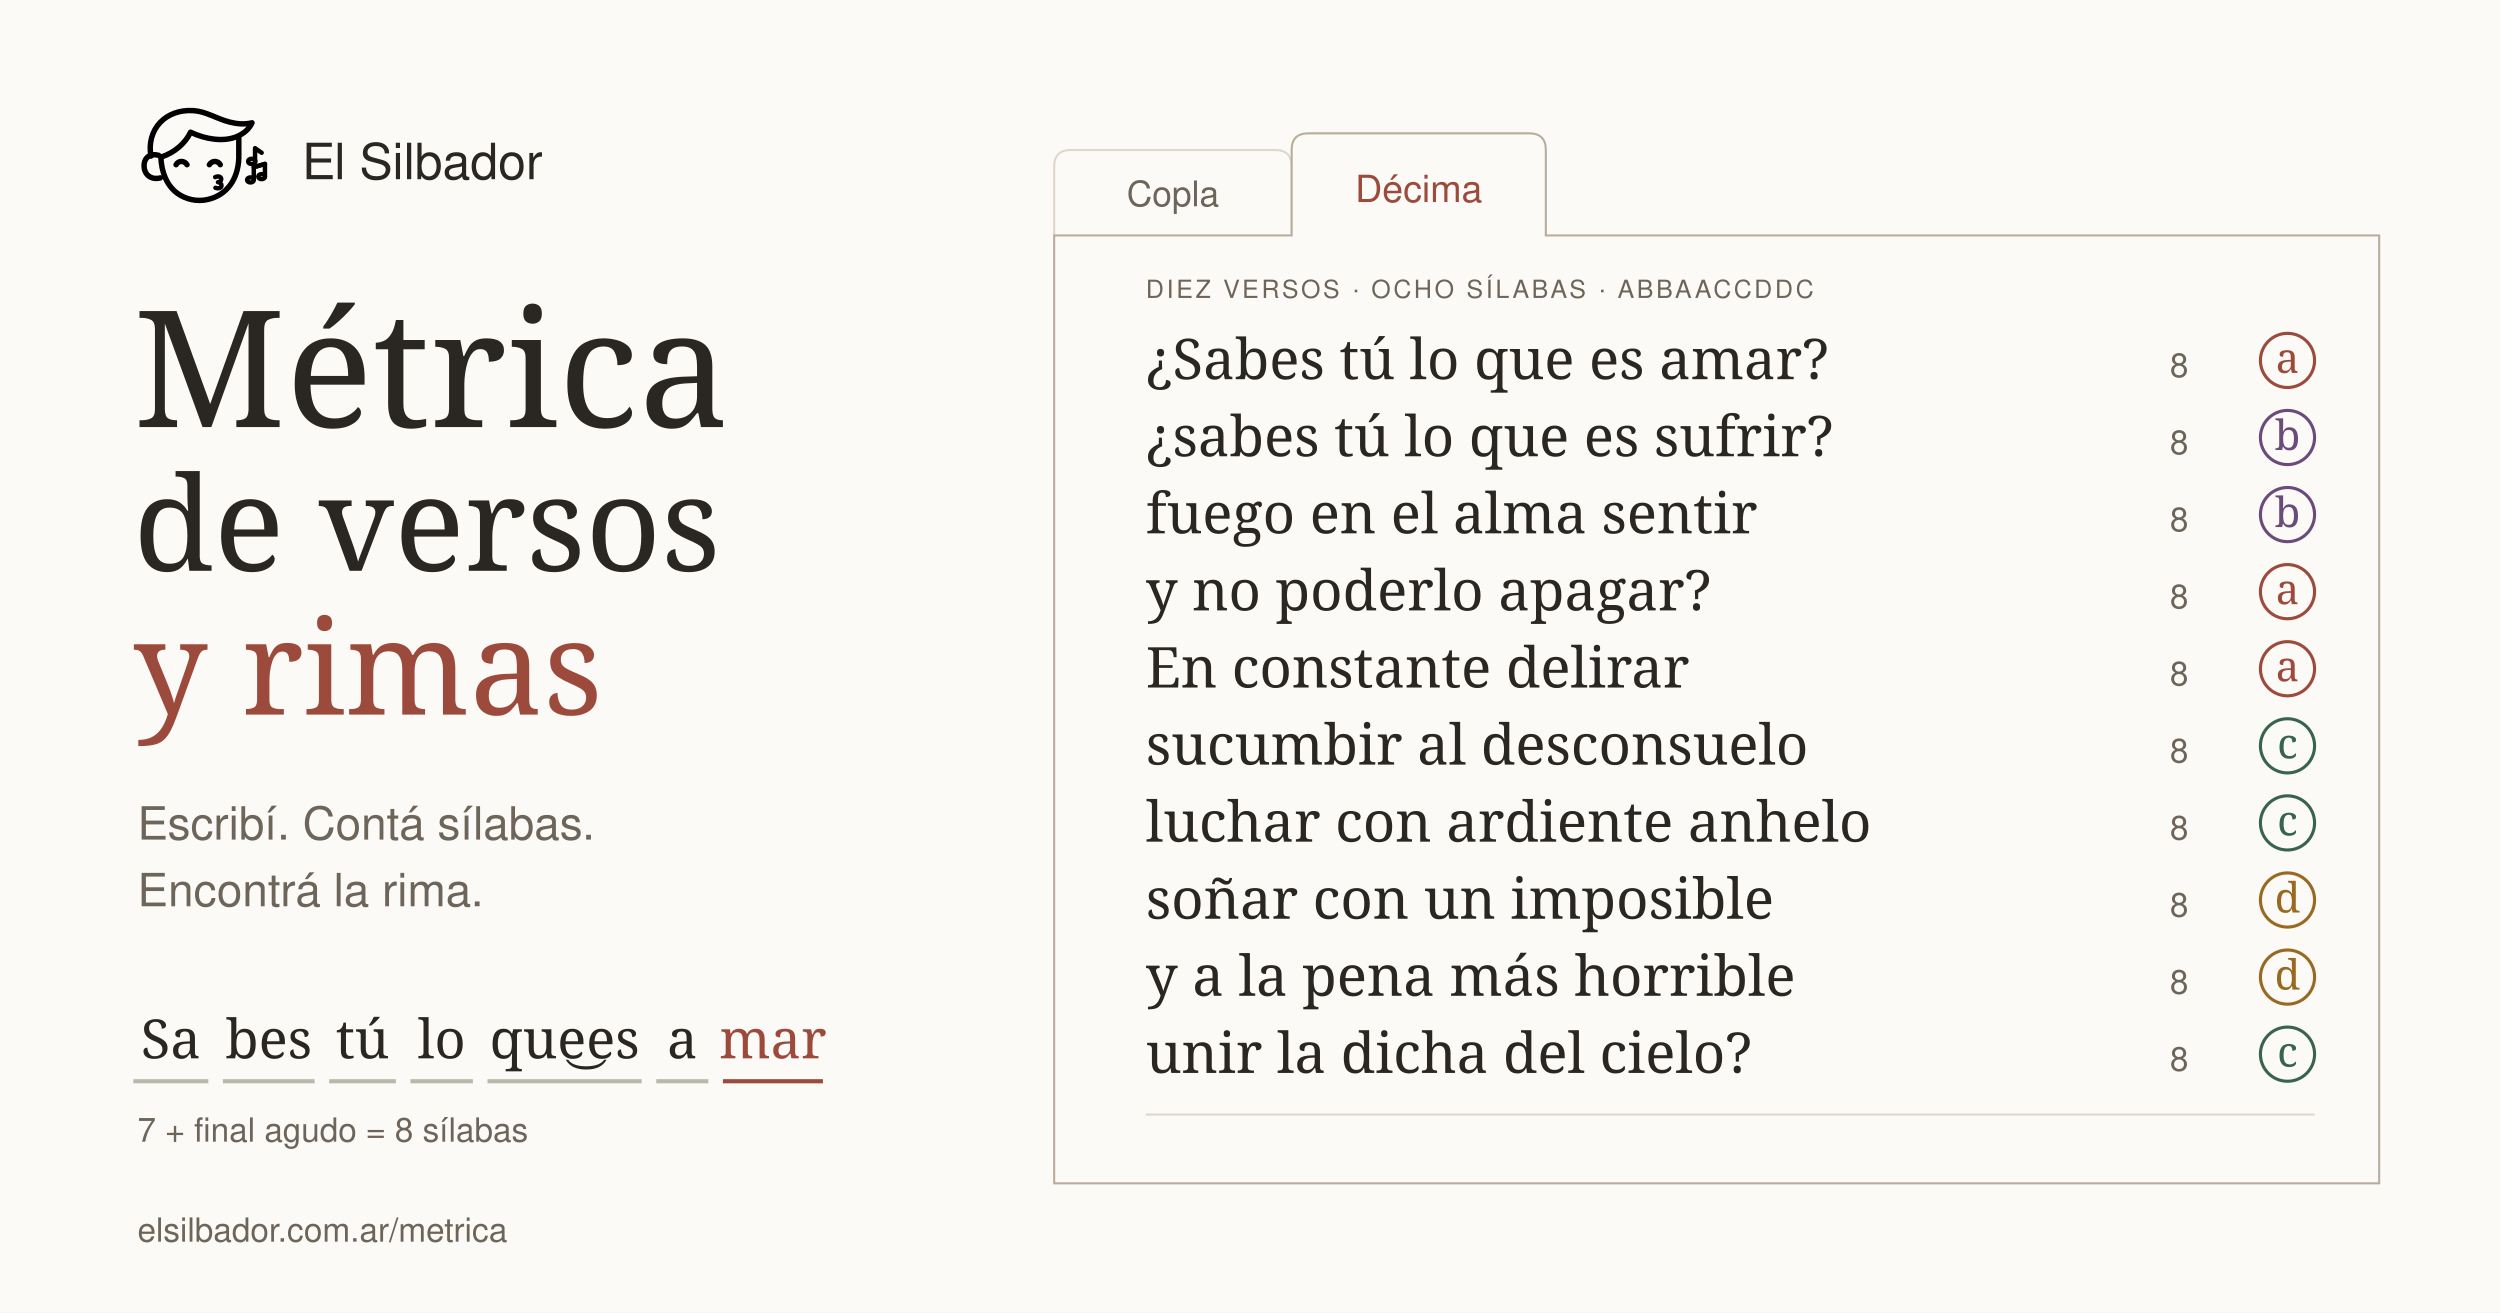
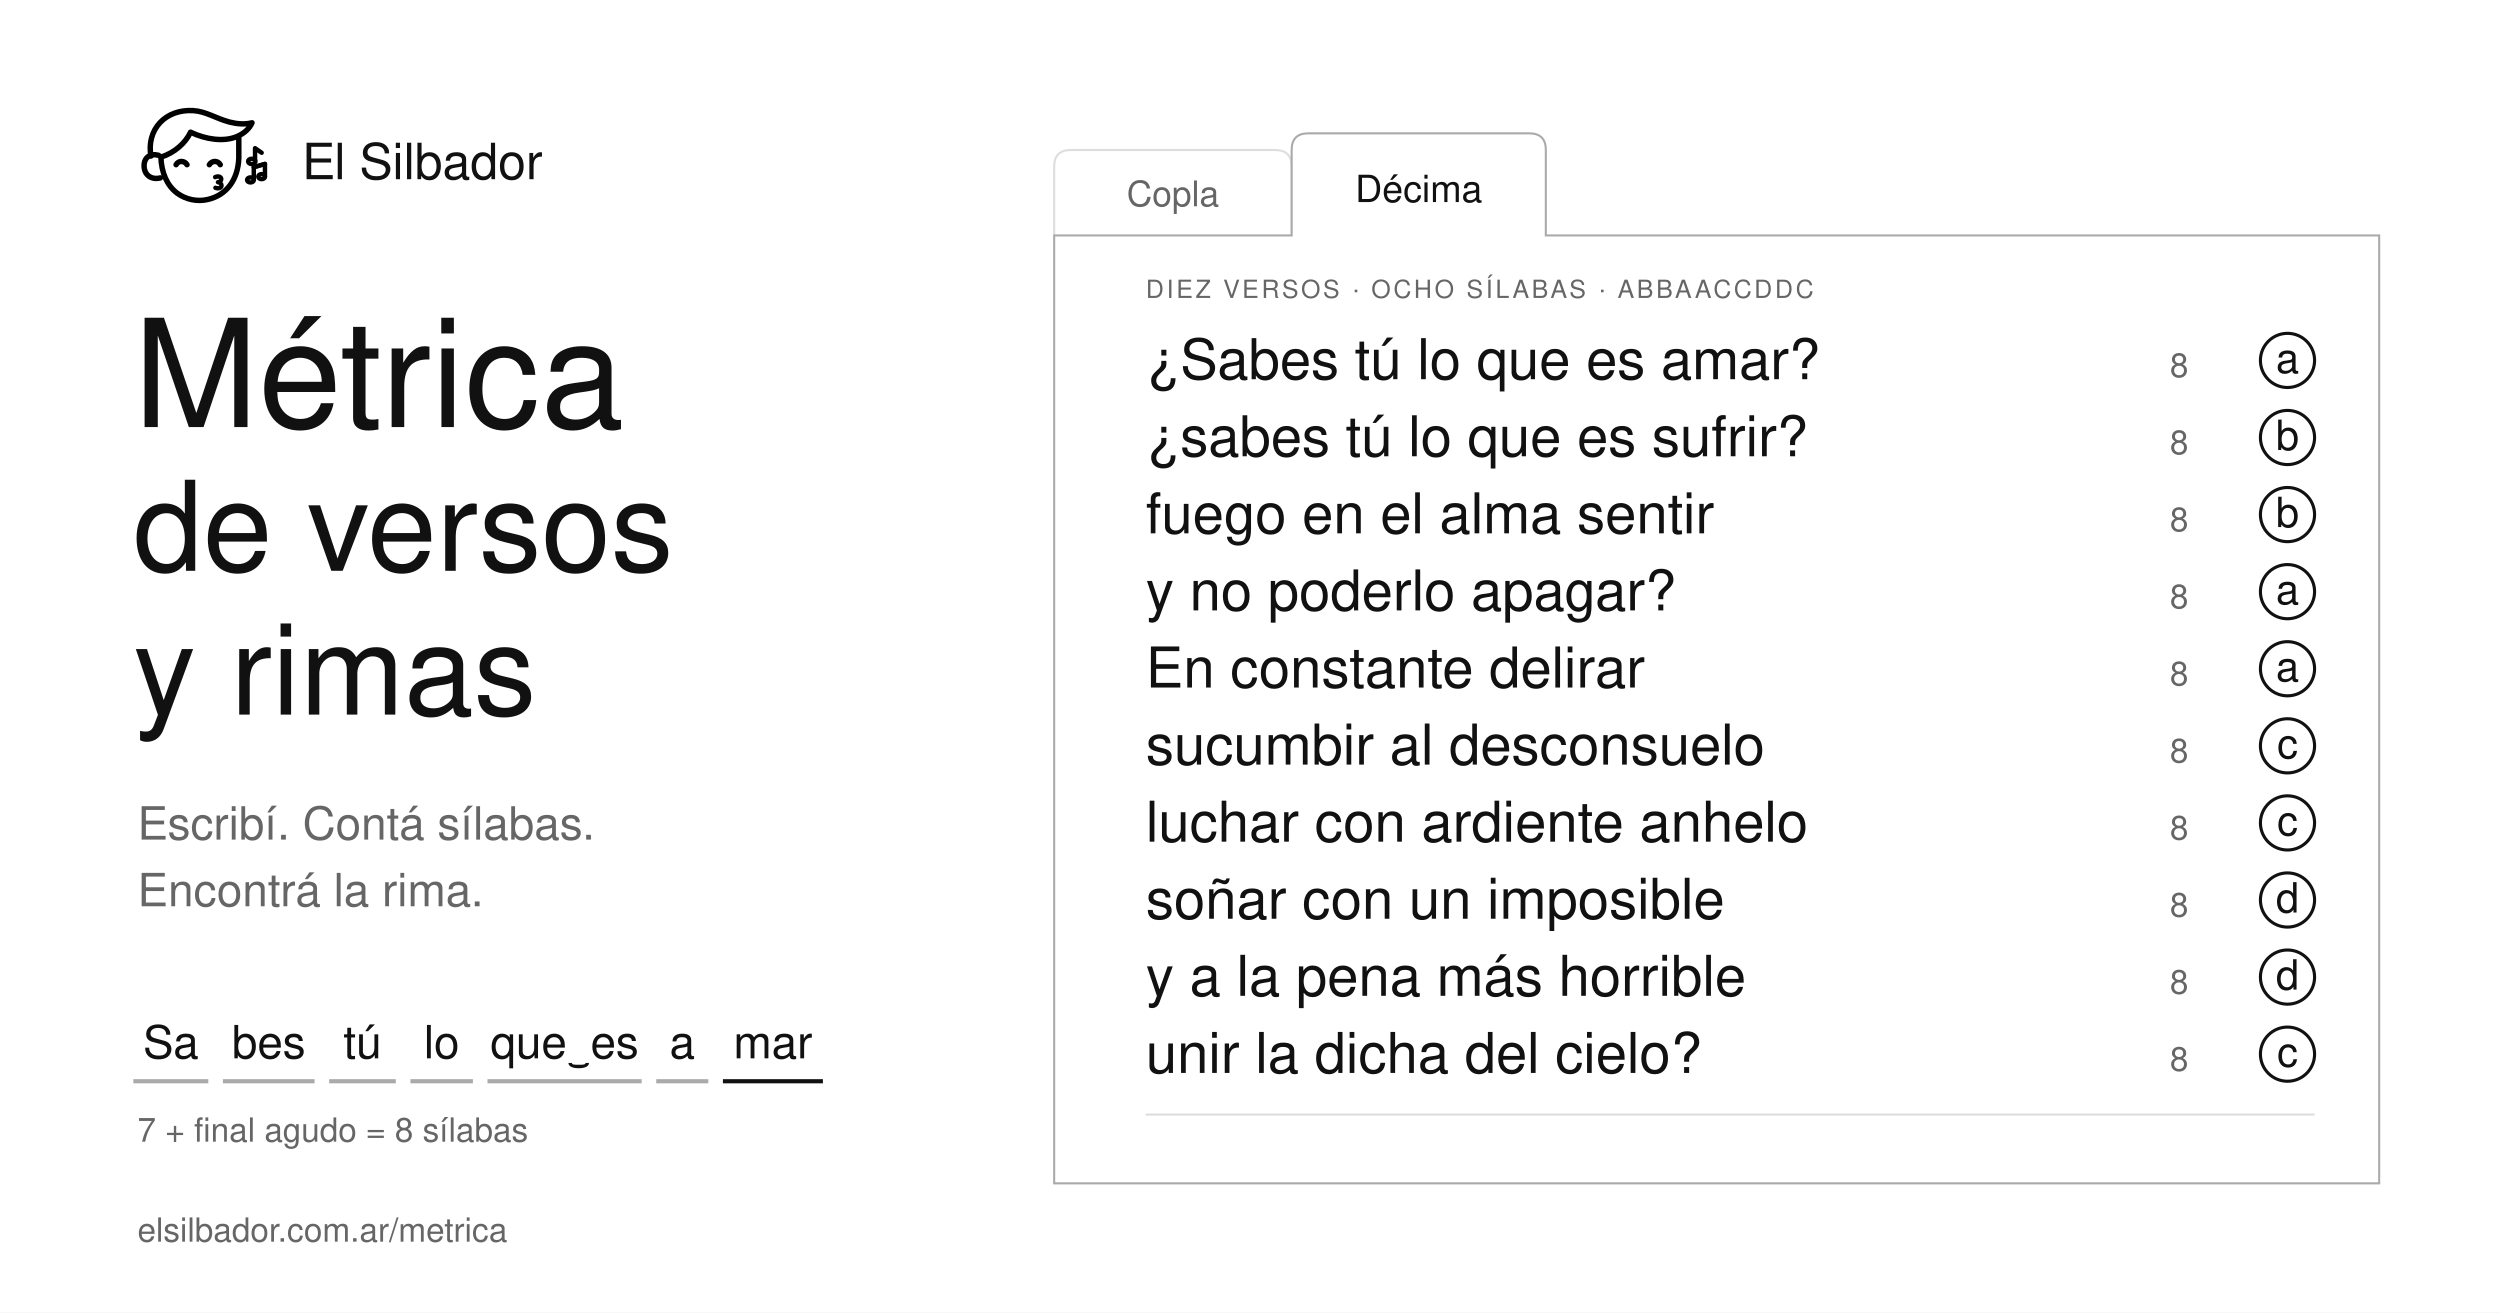
<svg xmlns="http://www.w3.org/2000/svg" width="1200" height="630" viewBox="0 0 1200 630">
  <style>
- text { font-family: Georgia, serif; fill: #2a2622; }
+ text { font-family: Helvetica, Arial, sans-serif; fill: #111111; }
.sans { font-family: Helvetica, Arial, sans-serif; }
.verse { font-size: 27px; }
- .count { font: 16px Helvetica, Arial, sans-serif; fill: #6e655a; text-anchor: middle; }
+ .count { font: 16px Helvetica, Arial, sans-serif; fill: #666666; text-anchor: middle; }
</style>
-   <rect width="1200" height="630" fill="#fbfaf7" />
+   <rect width="1200" height="630" fill="#ffffff" />
  <svg x="56" y="42" width="78" height="78" viewBox="0 0 64 64" aria-hidden="true" focusable="false">
    <g fill="none" stroke="#000" stroke-width="2.15" stroke-linecap="round" stroke-linejoin="round">
      <path d="M13.5 27C12.6 22.2 13.8 17.3 17.1 13.8C20.2 10.5 24.9 8.8 30.1 9.1C35.2 9.4 39.1 12.2 44.4 13.6C47.5 14.4 50.6 14.6 53.3 13.9C52.3 16.2 50.2 18.1 47.4 19.3C42.3 21.5 35.1 20.5 29.1 17.6C27.1 21.9 22.8 25.7 17.5 27.4" />
      <path d="M16.5 26.7C13.2 25.8 10.7 27.6 10.8 31C10.9 34.5 13.7 36.5 17.2 35.6" />
      <path d="M17.4 27.2C17.6 33.5 19.8 38.6 23.8 41.6C27.2 44.1 31.7 45.1 35.9 44.1C43.3 42.4 47.8 36.3 48.1 27.8L48.1 20" />
      <path d="M23.4 30.4C24.3 28.7 26.7 28.7 27.7 30.4" />
      <path d="M36.5 30.4C37.5 28.7 39.9 28.7 40.8 30.4" />
      <path stroke-width="1.75" d="M38.8 35.3C40.1 34.7 41.2 35.2 41.2 36.1C41.2 36.8 40.6 37.2 39.9 37.3C40.7 37.4 41.3 37.9 41.3 38.6C41.3 39.5 40.1 40 38.9 39.5" />
      <g stroke-width="1.75">
        <ellipse cx="53.2" cy="29.1" rx="1.45" ry="1.05" />
        <path d="M54.5 28.6V23.9L57.1 25.7" />
        <ellipse cx="52.7" cy="36.4" rx="1.35" ry="1" />
        <ellipse cx="57.1" cy="35.1" rx="1.35" ry="1" />
        <path d="M54 36V31.4L58.4 30.1V34.7" />
        <path d="M54 31.4L58.4 30.1" />
      </g>
    </g>
  </svg>
  <text x="145" y="86" class="sans" font-size="24">El Silbador</text>
-   <text x="64" y="205" font-size="78">Métrica</text>
-   <text x="64" y="274" font-size="63">de versos</text>
-   <text x="64" y="343" font-size="63" style="fill:#9c4a3c">y rimas</text>
-   <text x="66" y="403" class="sans" font-size="22" style="fill:#6e655a">Escribí. Contá sílabas.</text>
-   <text x="66" y="435" class="sans" font-size="22" style="fill:#6e655a">Encontrá la rima.</text>
-   <text x="82.0" y="508" text-anchor="middle" font-size="26" style="fill:#2a2622">Sa</text>
-   <path d="M64 519h36" stroke="#b6baa9" stroke-width="2" />
-   <text x="129.0" y="508" text-anchor="middle" font-size="26" style="fill:#2a2622">bes</text>
-   <path d="M107 519h44" stroke="#b6baa9" stroke-width="2" />
-   <text x="174.0" y="508" text-anchor="middle" font-size="26" style="fill:#2a2622">tú</text>
-   <path d="M158 519h32" stroke="#b6baa9" stroke-width="2" />
-   <text x="212.0" y="508" text-anchor="middle" font-size="26" style="fill:#2a2622">lo</text>
-   <path d="M197 519h30" stroke="#b6baa9" stroke-width="2" />
-   <text x="271.0" y="508" text-anchor="middle" font-size="26" style="fill:#2a2622">que‿es</text>
-   <path d="M234 519h74" stroke="#b6baa9" stroke-width="2" />
-   <text x="327.5" y="508" text-anchor="middle" font-size="26" style="fill:#2a2622">a</text>
-   <path d="M315 519h25" stroke="#b6baa9" stroke-width="2" />
-   <text x="371.0" y="508" text-anchor="middle" font-size="26" style="fill:#9c4a3c">mar</text>
-   <path d="M347 519h48" stroke="#9c4a3c" stroke-width="2" />
-   <text x="66" y="548" class="sans" font-size="16" style="fill:#6e655a">7 + final agudo = 8 sílabas</text>
-   <text x="66" y="596" class="sans" font-size="16" style="fill:#6e655a">elsilbador.com.ar/metrica</text>
-   <path d="M506 113V80Q506 72 514 72H612Q620 72 620 80V113" fill="none" stroke="#ded7ca" />
-   <text x="563" y="99" text-anchor="middle" class="sans" font-size="17" style="fill:#6e655a">Copla</text>
-   <path d="M620 113V72Q620 64 628 64H734Q742 64 742 72V113H1142V568H506V113Z" fill="#fbfaf7" stroke="#b8ad9c" />
-   <text x="681" y="97" text-anchor="middle" class="sans" font-size="18" style="fill:#9c4a3c">Décima</text>
-   <text x="550" y="143" class="sans" font-size="12" letter-spacing="1.3" style="fill:#6e655a">DIEZ VERSOS · OCHO SÍLABAS · ABBAACCDDC</text>
+   <text x="64" y="205" font-size="72" font-weight="500">Métrica</text>
+   <text x="64" y="274" font-size="60" font-weight="500">de versos</text>
+   <text x="64" y="343" font-size="60" font-weight="500" style="fill:#111111">y rimas</text>
+   <text x="66" y="403" class="sans" font-size="22" style="fill:#666666">Escribí. Contá sílabas.</text>
+   <text x="66" y="435" class="sans" font-size="22" style="fill:#666666">Encontrá la rima.</text>
+   <text x="82.0" y="508" text-anchor="middle" font-size="22" style="fill:#111111">Sa</text>
+   <path d="M64 519h36" stroke="#aaaaaa" stroke-width="2" />
+   <text x="129.0" y="508" text-anchor="middle" font-size="22" style="fill:#111111">bes</text>
+   <path d="M107 519h44" stroke="#aaaaaa" stroke-width="2" />
+   <text x="174.0" y="508" text-anchor="middle" font-size="22" style="fill:#111111">tú</text>
+   <path d="M158 519h32" stroke="#aaaaaa" stroke-width="2" />
+   <text x="212.0" y="508" text-anchor="middle" font-size="22" style="fill:#111111">lo</text>
+   <path d="M197 519h30" stroke="#aaaaaa" stroke-width="2" />
+   <text x="271.0" y="508" text-anchor="middle" font-size="22" style="fill:#111111">que‿es</text>
+   <path d="M234 519h74" stroke="#aaaaaa" stroke-width="2" />
+   <text x="327.5" y="508" text-anchor="middle" font-size="22" style="fill:#111111">a</text>
+   <path d="M315 519h25" stroke="#aaaaaa" stroke-width="2" />
+   <text x="371.0" y="508" text-anchor="middle" font-size="22" style="fill:#111111">mar</text>
+   <path d="M347 519h48" stroke="#111111" stroke-width="2" />
+   <text x="66" y="548" class="sans" font-size="16" style="fill:#666666">7 + final agudo = 8 sílabas</text>
+   <text x="66" y="596" class="sans" font-size="16" style="fill:#666666">elsilbador.com.ar/metrica</text>
+   <path d="M506 113V80Q506 72 514 72H612Q620 72 620 80V113" fill="none" stroke="#dddddd" />
+   <text x="563" y="99" text-anchor="middle" class="sans" font-size="17" style="fill:#666666">Copla</text>
+   <path d="M620 113V72Q620 64 628 64H734Q742 64 742 72V113H1142V568H506V113Z" fill="#ffffff" stroke="#aaaaaa" />
+   <text x="681" y="97" text-anchor="middle" class="sans" font-size="18" style="fill:#111111">Décima</text>
+   <text x="550" y="143" class="sans" font-size="12" letter-spacing="1.3" style="fill:#666666">DIEZ VERSOS · OCHO SÍLABAS · ABBAACCDDC</text>
  <text x="550" y="182" class="verse">¿Sabes tú lo que es amar?</text>
  <text x="1046" y="181" class="count">8</text>
-   <circle cx="1098" cy="173" r="13" fill="none" stroke="#9c4a3c" stroke-width="1.5" />
-   <text x="1098" y="179" text-anchor="middle" font-size="20" style="fill:#9c4a3c">a</text>
+   <circle cx="1098" cy="173" r="13" fill="none" stroke="#111111" stroke-width="1.5" />
+   <text x="1098" y="179" text-anchor="middle" font-size="20" style="fill:#111111">a</text>
  <text x="550" y="219" class="verse">¿sabes tú lo que es sufrir?</text>
  <text x="1046" y="218" class="count">8</text>
-   <circle cx="1098" cy="210" r="13" fill="none" stroke="#6a4b79" stroke-width="1.5" />
-   <text x="1098" y="216" text-anchor="middle" font-size="20" style="fill:#6a4b79">b</text>
+   <circle cx="1098" cy="210" r="13" fill="none" stroke="#111111" stroke-width="1.5" />
+   <text x="1098" y="216" text-anchor="middle" font-size="20" style="fill:#111111">b</text>
  <text x="550" y="256" class="verse">fuego en el alma sentir</text>
  <text x="1046" y="255" class="count">8</text>
-   <circle cx="1098" cy="247" r="13" fill="none" stroke="#6a4b79" stroke-width="1.5" />
-   <text x="1098" y="253" text-anchor="middle" font-size="20" style="fill:#6a4b79">b</text>
+   <circle cx="1098" cy="247" r="13" fill="none" stroke="#111111" stroke-width="1.5" />
+   <text x="1098" y="253" text-anchor="middle" font-size="20" style="fill:#111111">b</text>
  <text x="550" y="293" class="verse">y no poderlo apagar?</text>
  <text x="1046" y="292" class="count">8</text>
-   <circle cx="1098" cy="284" r="13" fill="none" stroke="#9c4a3c" stroke-width="1.5" />
-   <text x="1098" y="290" text-anchor="middle" font-size="20" style="fill:#9c4a3c">a</text>
+   <circle cx="1098" cy="284" r="13" fill="none" stroke="#111111" stroke-width="1.5" />
+   <text x="1098" y="290" text-anchor="middle" font-size="20" style="fill:#111111">a</text>
  <text x="550" y="330" class="verse">En constante delirar</text>
  <text x="1046" y="329" class="count">8</text>
-   <circle cx="1098" cy="321" r="13" fill="none" stroke="#9c4a3c" stroke-width="1.5" />
-   <text x="1098" y="327" text-anchor="middle" font-size="20" style="fill:#9c4a3c">a</text>
+   <circle cx="1098" cy="321" r="13" fill="none" stroke="#111111" stroke-width="1.5" />
+   <text x="1098" y="327" text-anchor="middle" font-size="20" style="fill:#111111">a</text>
  <text x="550" y="367" class="verse">sucumbir al desconsuelo</text>
  <text x="1046" y="366" class="count">8</text>
-   <circle cx="1098" cy="358" r="13" fill="none" stroke="#38634e" stroke-width="1.5" />
-   <text x="1098" y="364" text-anchor="middle" font-size="20" style="fill:#38634e">c</text>
+   <circle cx="1098" cy="358" r="13" fill="none" stroke="#111111" stroke-width="1.5" />
+   <text x="1098" y="364" text-anchor="middle" font-size="20" style="fill:#111111">c</text>
  <text x="550" y="404" class="verse">luchar con ardiente anhelo</text>
  <text x="1046" y="403" class="count">8</text>
-   <circle cx="1098" cy="395" r="13" fill="none" stroke="#38634e" stroke-width="1.5" />
-   <text x="1098" y="401" text-anchor="middle" font-size="20" style="fill:#38634e">c</text>
+   <circle cx="1098" cy="395" r="13" fill="none" stroke="#111111" stroke-width="1.5" />
+   <text x="1098" y="401" text-anchor="middle" font-size="20" style="fill:#111111">c</text>
  <text x="550" y="441" class="verse">soñar con un imposible</text>
  <text x="1046" y="440" class="count">8</text>
-   <circle cx="1098" cy="432" r="13" fill="none" stroke="#986921" stroke-width="1.5" />
-   <text x="1098" y="438" text-anchor="middle" font-size="20" style="fill:#986921">d</text>
+   <circle cx="1098" cy="432" r="13" fill="none" stroke="#111111" stroke-width="1.5" />
+   <text x="1098" y="438" text-anchor="middle" font-size="20" style="fill:#111111">d</text>
  <text x="550" y="478" class="verse">y a la pena más horrible</text>
  <text x="1046" y="477" class="count">8</text>
-   <circle cx="1098" cy="469" r="13" fill="none" stroke="#986921" stroke-width="1.5" />
-   <text x="1098" y="475" text-anchor="middle" font-size="20" style="fill:#986921">d</text>
+   <circle cx="1098" cy="469" r="13" fill="none" stroke="#111111" stroke-width="1.5" />
+   <text x="1098" y="475" text-anchor="middle" font-size="20" style="fill:#111111">d</text>
  <text x="550" y="515" class="verse">unir la dicha del cielo?</text>
  <text x="1046" y="514" class="count">8</text>
-   <circle cx="1098" cy="506" r="13" fill="none" stroke="#38634e" stroke-width="1.5" />
-   <text x="1098" y="512" text-anchor="middle" font-size="20" style="fill:#38634e">c</text>
-   <path d="M550 535H1111" stroke="#ded7ca" />
+   <circle cx="1098" cy="506" r="13" fill="none" stroke="#111111" stroke-width="1.5" />
+   <text x="1098" y="512" text-anchor="middle" font-size="20" style="fill:#111111">c</text>
+   <path d="M550 535H1111" stroke="#dddddd" />
</svg>
